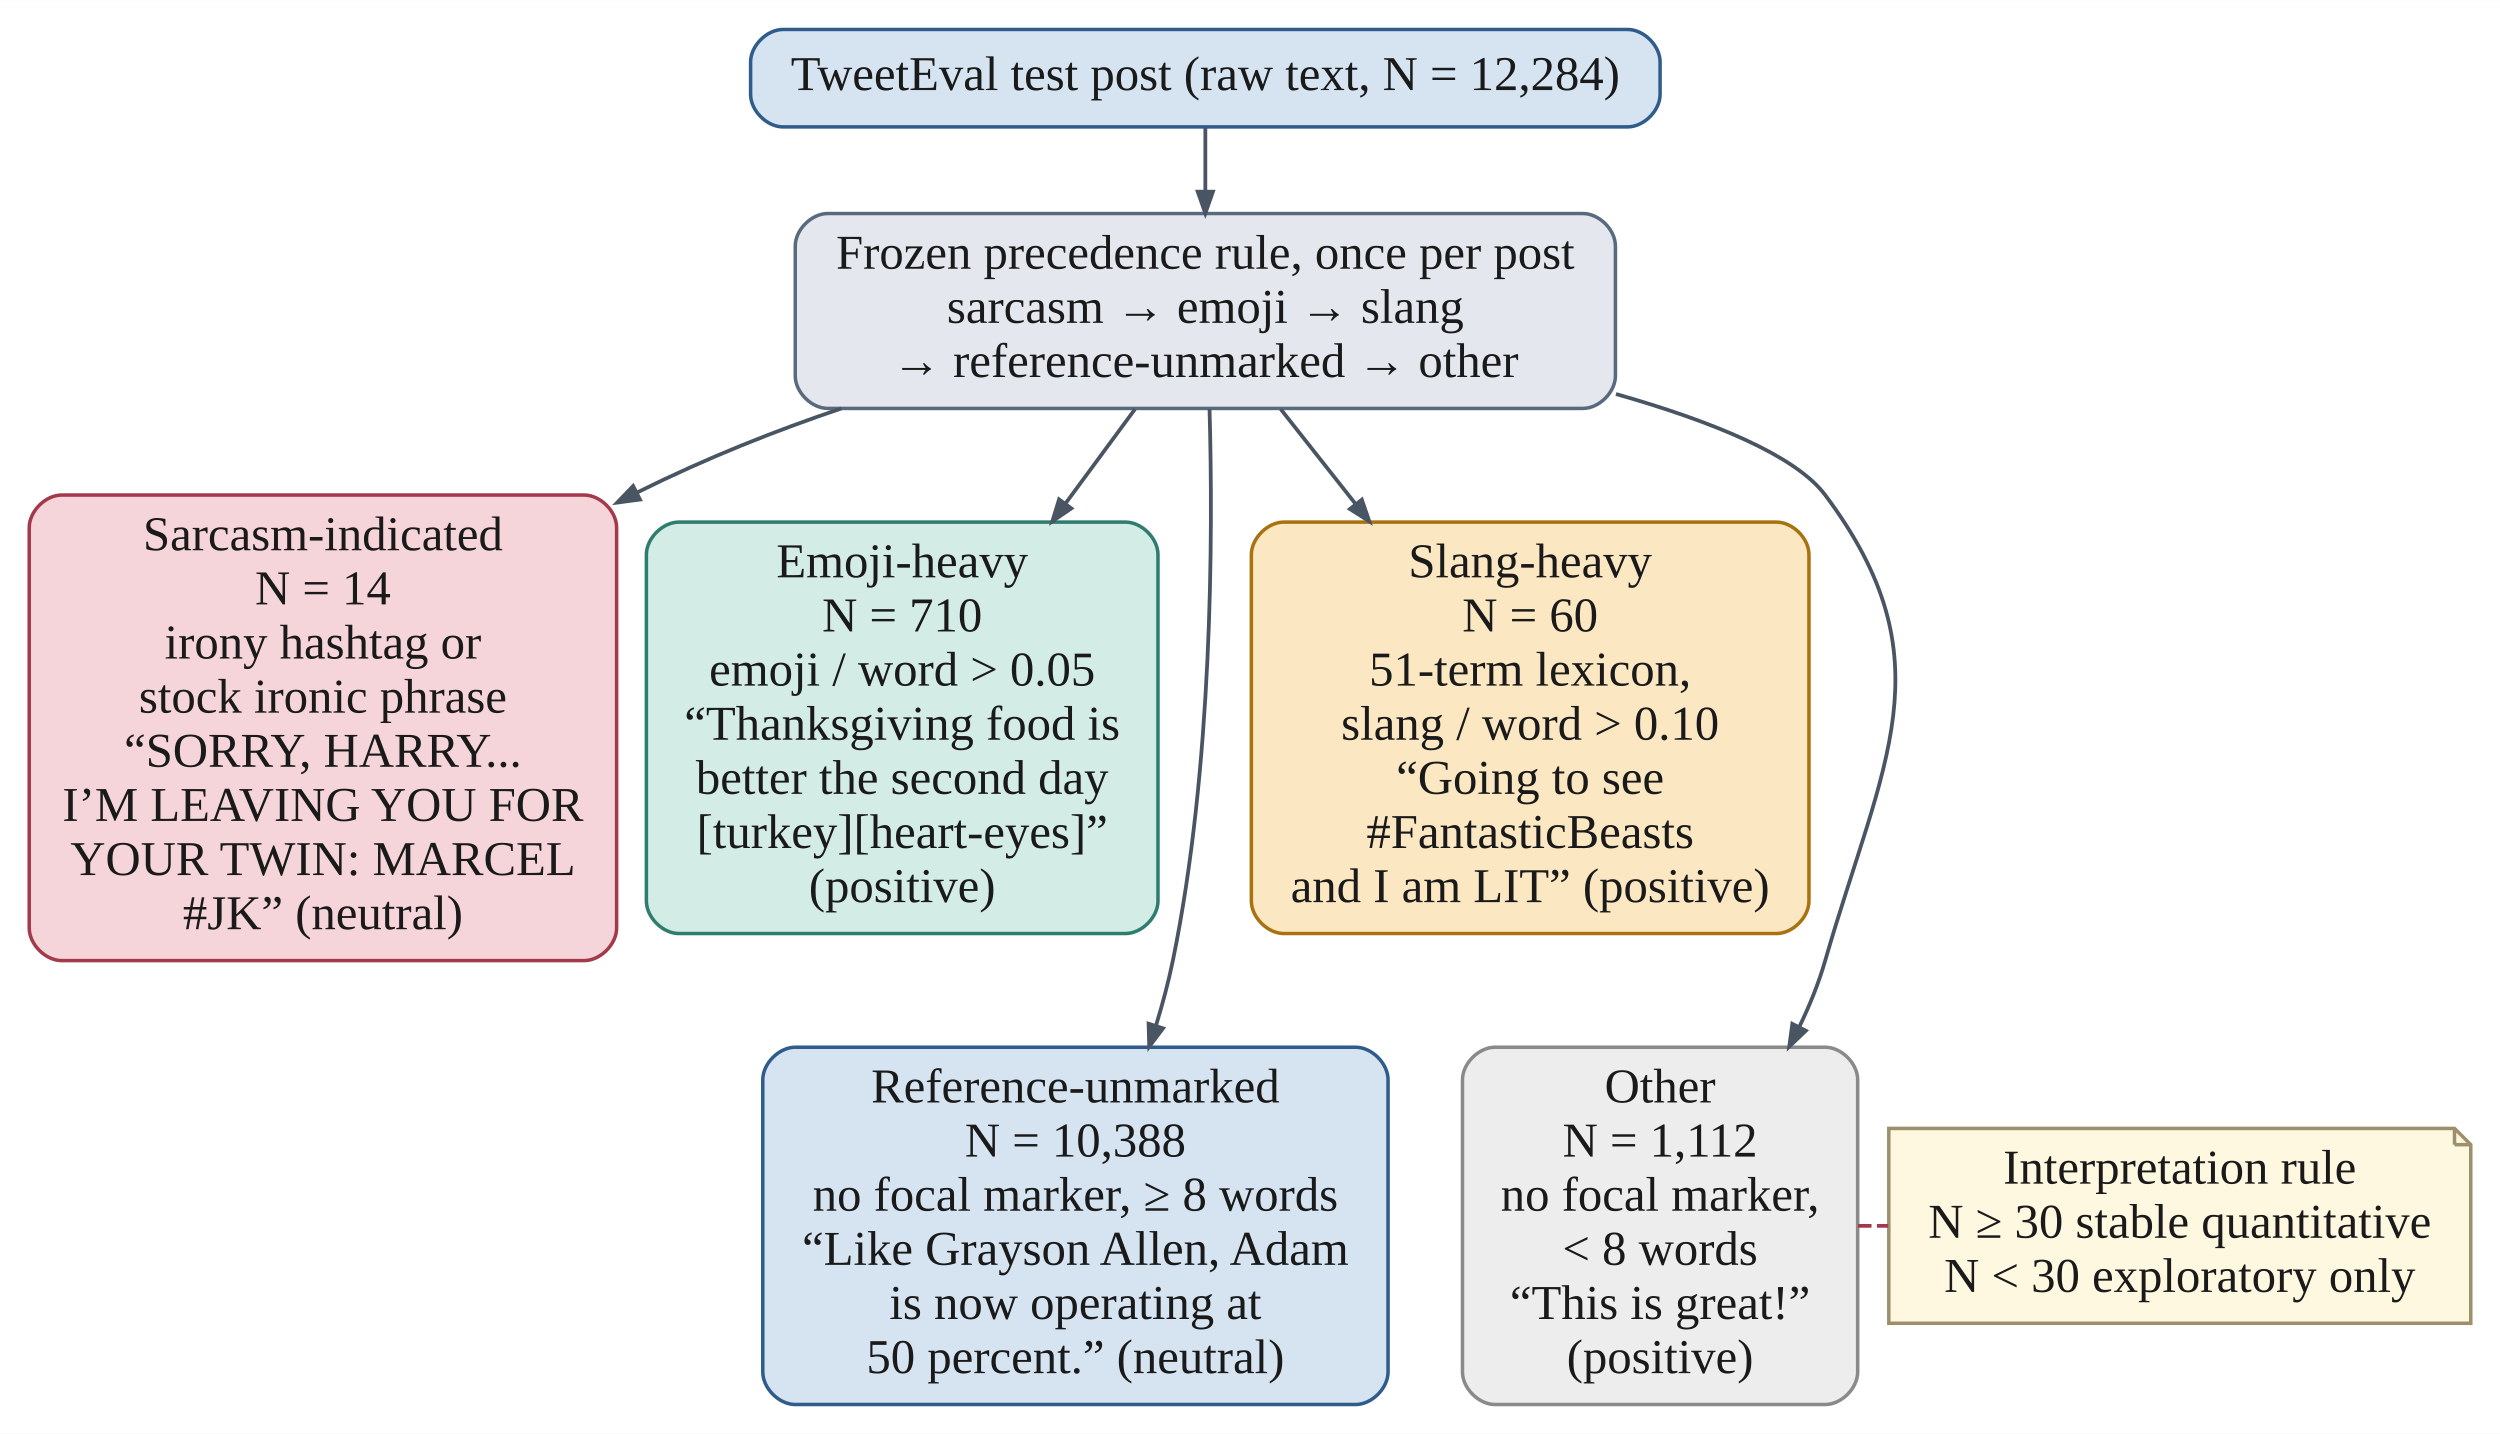
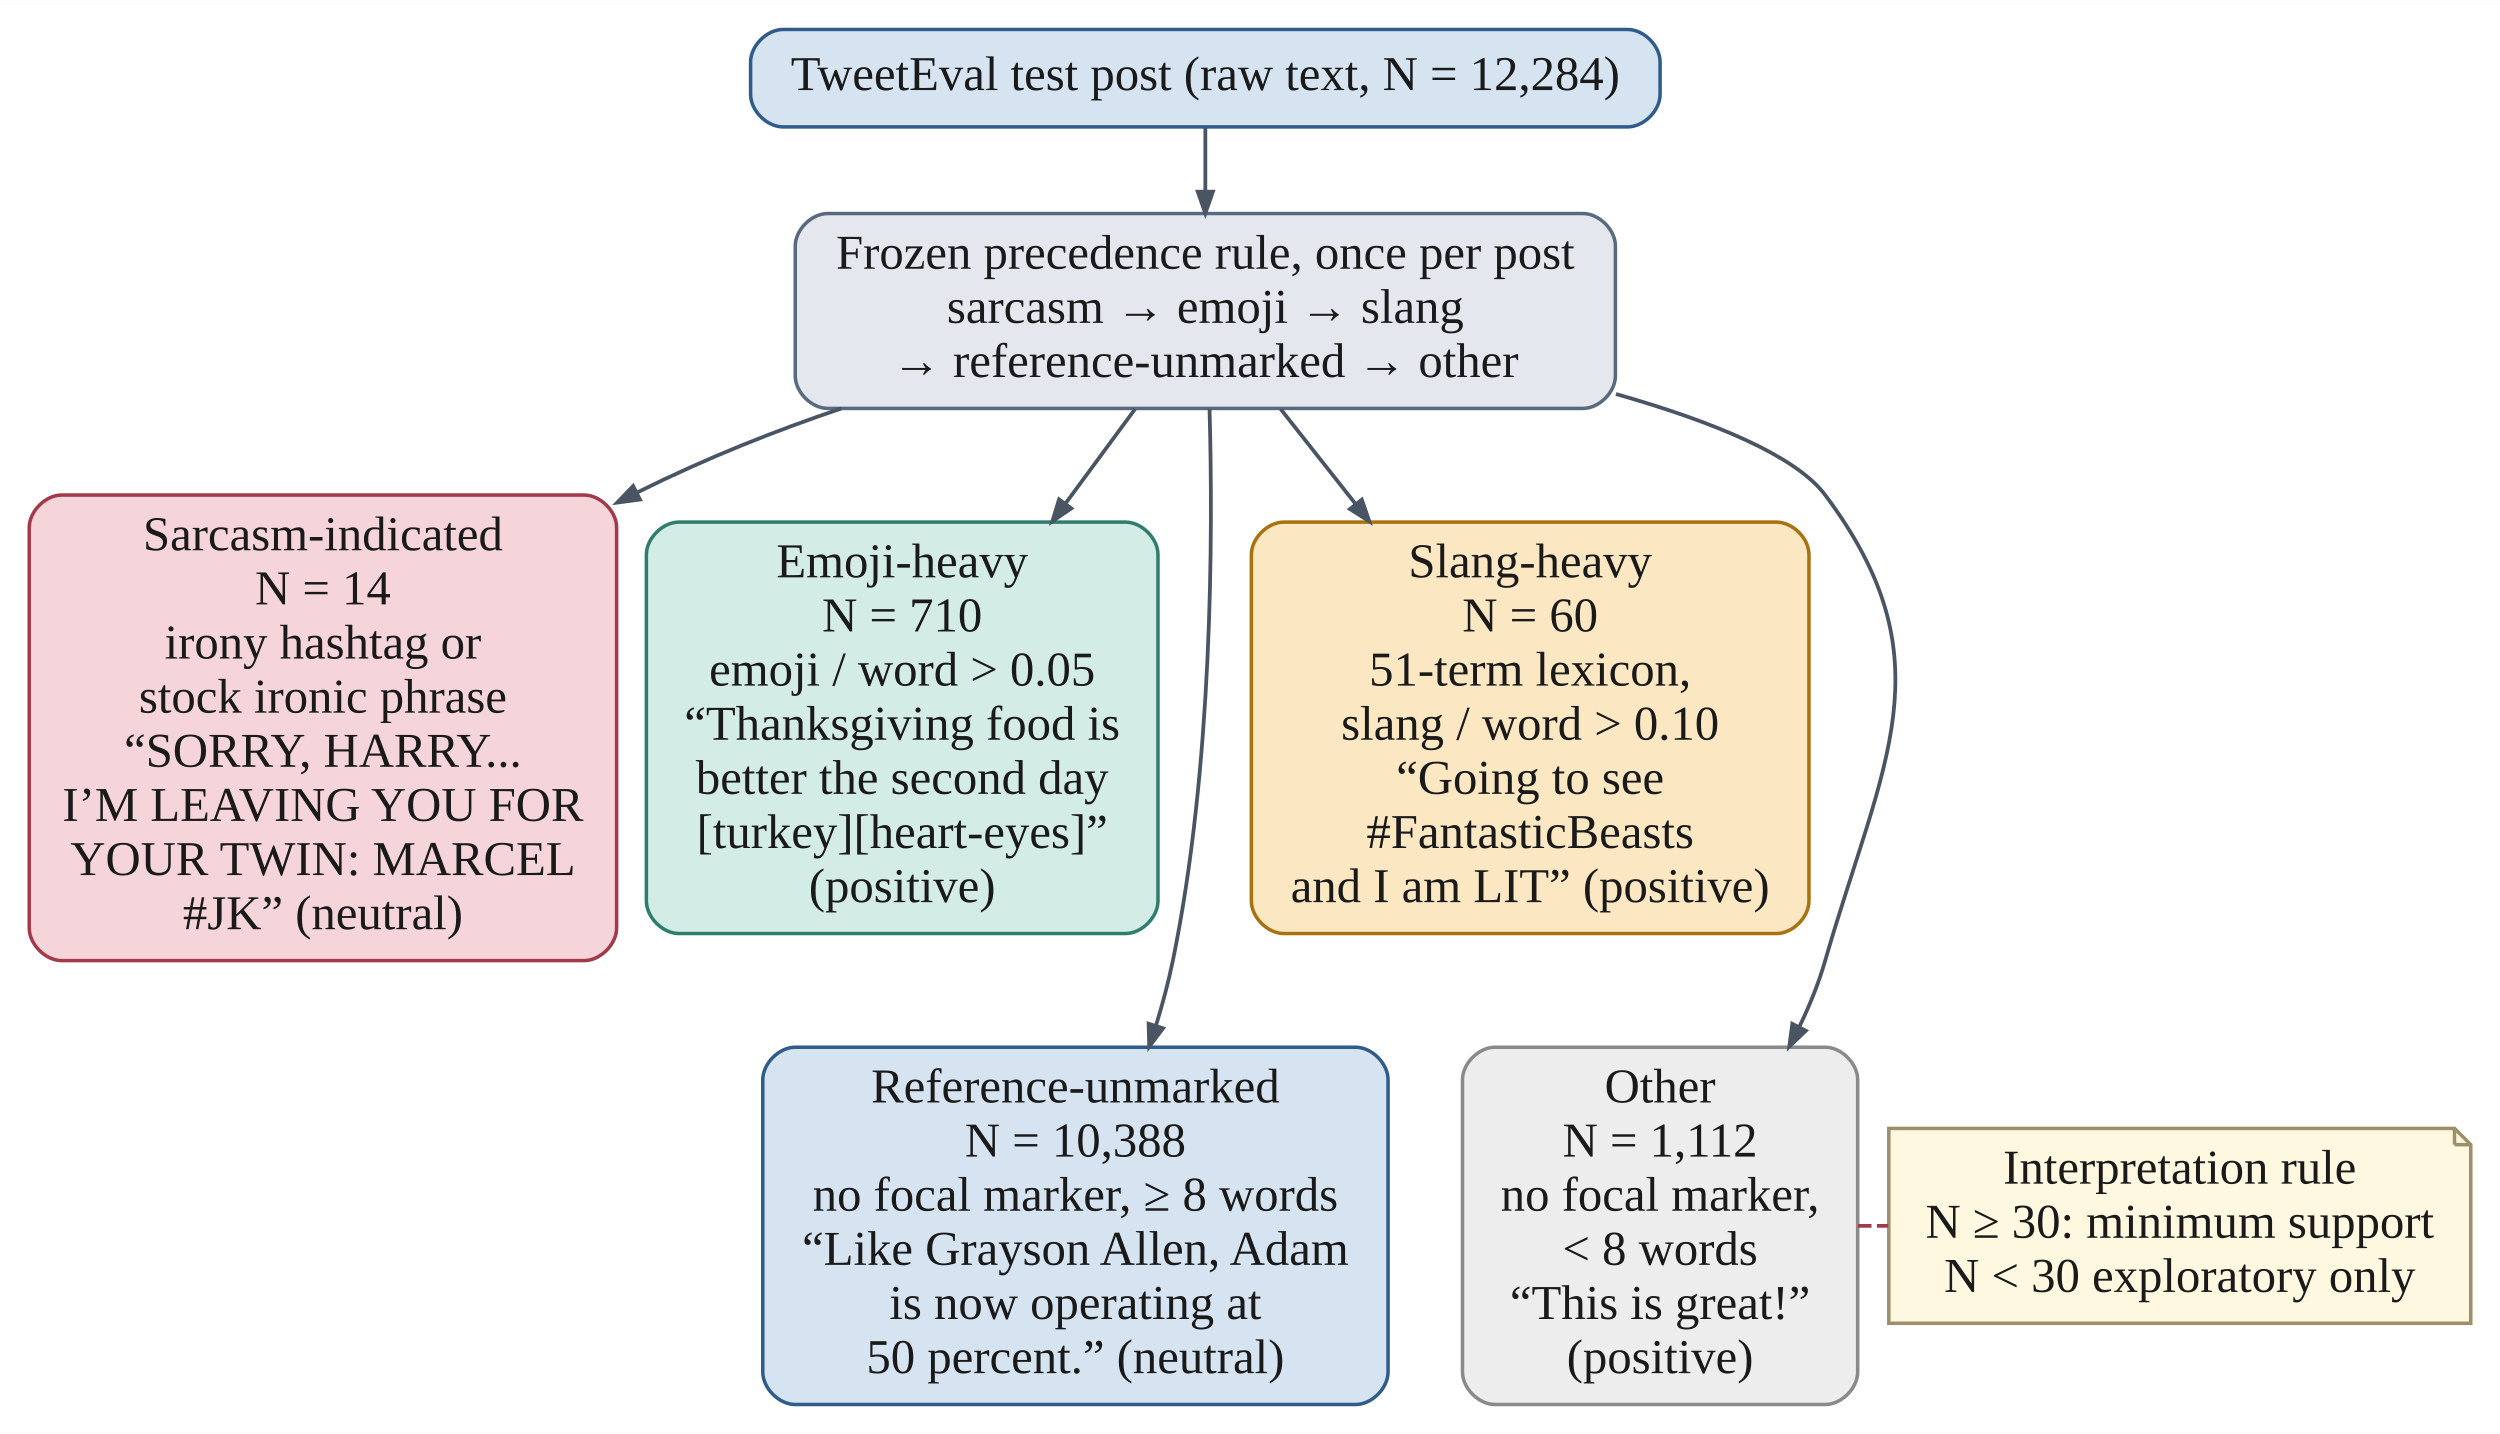
<svg xmlns="http://www.w3.org/2000/svg" width="924pt" height="530pt" viewBox="0.00 0.00 923.60 529.60">
  <g id="graph0" class="graph" transform="scale(1 1) rotate(0) translate(10.8 518.8)">
    <polygon fill="white" stroke="transparent" points="-10.8,10.8 -10.8,-518.8 912.8,-518.8 912.8,10.8 -10.8,10.8" />
    <g id="node1" class="node">
      <path fill="#d6e4f2" stroke="#2f5c8a" stroke-width="1.3" d="M590.5,-508C590.5,-508 278.5,-508 278.5,-508 272.5,-508 266.5,-502 266.5,-496 266.5,-496 266.5,-484 266.5,-484 266.5,-478 272.5,-472 278.5,-472 278.5,-472 590.5,-472 590.5,-472 596.5,-472 602.5,-478 602.5,-484 602.5,-484 602.5,-496 602.5,-496 602.5,-502 596.5,-508 590.5,-508" />
      <text text-anchor="middle" x="434.5" y="-485.6" font-family="Times New Roman" font-size="18.00" fill="#1a1a1a">TweetEval test post (raw text, N = 12,284)</text>
    </g>
    <g id="node2" class="node">
      <path fill="#e4e8ee" stroke="#5a6a7e" stroke-width="1.3" d="M574,-440C574,-440 295,-440 295,-440 289,-440 283,-434 283,-428 283,-428 283,-380 283,-380 283,-374 289,-368 295,-368 295,-368 574,-368 574,-368 580,-368 586,-374 586,-380 586,-380 586,-428 586,-428 586,-434 580,-440 574,-440" />
      <text text-anchor="middle" x="434.5" y="-419.6" font-family="Times New Roman" font-size="18.00" fill="#1a1a1a">Frozen precedence rule, once per post</text>
      <text text-anchor="middle" x="434.5" y="-399.6" font-family="Times New Roman" font-size="18.00" fill="#1a1a1a">sarcasm → emoji → slang</text>
      <text text-anchor="middle" x="434.5" y="-379.6" font-family="Times New Roman" font-size="18.00" fill="#1a1a1a">→ reference-unmarked → other</text>
    </g>
    <g id="edge1" class="edge">
      <path fill="none" stroke="#4a5563" stroke-width="1.4" d="M434.5,-471.6C434.5,-464.75 434.5,-456.55 434.5,-448.29" />
      <polygon fill="#4a5563" stroke="#4a5563" stroke-width="1.4" points="437.3,-448.06 434.5,-440.06 431.7,-448.06 437.3,-448.06" />
    </g>
    <g id="node3" class="node">
      <path fill="#f6d5da" stroke="#a33a4b" stroke-width="1.3" d="M205,-336C205,-336 12,-336 12,-336 6,-336 0,-330 0,-324 0,-324 0,-176 0,-176 0,-170 6,-164 12,-164 12,-164 205,-164 205,-164 211,-164 217,-170 217,-176 217,-176 217,-324 217,-324 217,-330 211,-336 205,-336" />
      <text text-anchor="middle" x="108.5" y="-315.6" font-family="Times New Roman" font-size="18.00" fill="#1a1a1a">Sarcasm-indicated</text>
      <text text-anchor="middle" x="108.5" y="-295.6" font-family="Times New Roman" font-size="18.00" fill="#1a1a1a">N = 14</text>
      <text text-anchor="middle" x="108.5" y="-275.6" font-family="Times New Roman" font-size="18.00" fill="#1a1a1a">irony hashtag or</text>
      <text text-anchor="middle" x="108.5" y="-255.6" font-family="Times New Roman" font-size="18.00" fill="#1a1a1a">stock ironic phrase</text>
      <text text-anchor="middle" x="108.5" y="-235.6" font-family="Times New Roman" font-size="18.00" fill="#1a1a1a">“SORRY, HARRY...</text>
      <text text-anchor="middle" x="108.5" y="-215.6" font-family="Times New Roman" font-size="18.00" fill="#1a1a1a">I’M LEAVING YOU FOR</text>
      <text text-anchor="middle" x="108.5" y="-195.6" font-family="Times New Roman" font-size="18.00" fill="#1a1a1a">YOUR TWIN: MARCEL</text>
      <text text-anchor="middle" x="108.5" y="-175.6" font-family="Times New Roman" font-size="18.00" fill="#1a1a1a">#JK” (neutral)</text>
    </g>
    <g id="edge2" class="edge">
      <path fill="none" stroke="#4a5563" stroke-width="1.4" d="M300.03,-367.99C275.84,-359.79 251.14,-350.14 224.43,-336.87" />
      <polygon fill="#4a5563" stroke="#4a5563" stroke-width="1.4" points="225.63,-334.33 217.22,-333.22 223.1,-339.33 225.63,-334.33" />
    </g>
    <g id="node4" class="node">
      <path fill="#d3ece6" stroke="#2e7d6e" stroke-width="1.3" d="M405,-326C405,-326 240,-326 240,-326 234,-326 228,-320 228,-314 228,-314 228,-186 228,-186 228,-180 234,-174 240,-174 240,-174 405,-174 405,-174 411,-174 417,-180 417,-186 417,-186 417,-314 417,-314 417,-320 411,-326 405,-326" />
      <text text-anchor="middle" x="322.5" y="-305.6" font-family="Times New Roman" font-size="18.00" fill="#1a1a1a">Emoji-heavy</text>
      <text text-anchor="middle" x="322.5" y="-285.6" font-family="Times New Roman" font-size="18.00" fill="#1a1a1a">N = 710</text>
      <text text-anchor="middle" x="322.5" y="-265.6" font-family="Times New Roman" font-size="18.00" fill="#1a1a1a">emoji / word &gt; 0.05</text>
      <text text-anchor="middle" x="322.5" y="-245.6" font-family="Times New Roman" font-size="18.00" fill="#1a1a1a">“Thanksgiving food is</text>
      <text text-anchor="middle" x="322.5" y="-225.6" font-family="Times New Roman" font-size="18.00" fill="#1a1a1a">better the second day</text>
      <text text-anchor="middle" x="322.5" y="-205.6" font-family="Times New Roman" font-size="18.00" fill="#1a1a1a">[turkey][heart-eyes]”</text>
      <text text-anchor="middle" x="322.5" y="-185.6" font-family="Times New Roman" font-size="18.00" fill="#1a1a1a">(positive)</text>
    </g>
    <g id="edge3" class="edge">
      <path fill="none" stroke="#4a5563" stroke-width="1.4" d="M408.52,-367.75C400.71,-357.14 391.79,-345.03 382.72,-332.72" />
      <polygon fill="#4a5563" stroke="#4a5563" stroke-width="1.4" points="384.97,-331.06 377.97,-326.28 380.46,-334.38 384.97,-331.06" />
    </g>
    <g id="node5" class="node">
      <path fill="#fbe7c2" stroke="#a8720f" stroke-width="1.3" d="M645.5,-326C645.5,-326 463.5,-326 463.5,-326 457.5,-326 451.5,-320 451.5,-314 451.5,-314 451.5,-186 451.5,-186 451.5,-180 457.5,-174 463.5,-174 463.5,-174 645.5,-174 645.5,-174 651.5,-174 657.5,-180 657.5,-186 657.5,-186 657.5,-314 657.5,-314 657.5,-320 651.5,-326 645.5,-326" />
      <text text-anchor="middle" x="554.5" y="-305.6" font-family="Times New Roman" font-size="18.00" fill="#1a1a1a">Slang-heavy</text>
      <text text-anchor="middle" x="554.5" y="-285.6" font-family="Times New Roman" font-size="18.00" fill="#1a1a1a">N = 60</text>
      <text text-anchor="middle" x="554.5" y="-265.6" font-family="Times New Roman" font-size="18.00" fill="#1a1a1a">51-term lexicon,</text>
      <text text-anchor="middle" x="554.5" y="-245.6" font-family="Times New Roman" font-size="18.00" fill="#1a1a1a">slang / word &gt; 0.10</text>
      <text text-anchor="middle" x="554.5" y="-225.6" font-family="Times New Roman" font-size="18.00" fill="#1a1a1a">“Going to see</text>
      <text text-anchor="middle" x="554.5" y="-205.6" font-family="Times New Roman" font-size="18.00" fill="#1a1a1a">#FantasticBeasts</text>
      <text text-anchor="middle" x="554.5" y="-185.6" font-family="Times New Roman" font-size="18.00" fill="#1a1a1a">and I am LIT” (positive)</text>
    </g>
    <g id="edge4" class="edge">
      <path fill="none" stroke="#4a5563" stroke-width="1.4" d="M462.33,-367.75C470.7,-357.14 480.26,-345.03 489.98,-332.72" />
      <polygon fill="#4a5563" stroke="#4a5563" stroke-width="1.4" points="492.31,-334.29 495.07,-326.28 487.92,-330.82 492.31,-334.29" />
    </g>
    <g id="node6" class="node">
      <path fill="#d6e4f2" stroke="#2f5c8a" stroke-width="1.3" d="M490,-132C490,-132 283,-132 283,-132 277,-132 271,-126 271,-120 271,-120 271,-12 271,-12 271,-6 277,0 283,0 283,0 490,0 490,0 496,0 502,-6 502,-12 502,-12 502,-120 502,-120 502,-126 496,-132 490,-132" />
      <text text-anchor="middle" x="386.5" y="-111.6" font-family="Times New Roman" font-size="18.00" fill="#1a1a1a">Reference-unmarked</text>
      <text text-anchor="middle" x="386.5" y="-91.6" font-family="Times New Roman" font-size="18.00" fill="#1a1a1a">N = 10,388</text>
      <text text-anchor="middle" x="386.5" y="-71.6" font-family="Times New Roman" font-size="18.00" fill="#1a1a1a">no focal marker, ≥ 8 words</text>
      <text text-anchor="middle" x="386.5" y="-51.6" font-family="Times New Roman" font-size="18.00" fill="#1a1a1a">“Like Grayson Allen, Adam</text>
      <text text-anchor="middle" x="386.5" y="-31.6" font-family="Times New Roman" font-size="18.00" fill="#1a1a1a">is now operating at</text>
      <text text-anchor="middle" x="386.5" y="-11.6" font-family="Times New Roman" font-size="18.00" fill="#1a1a1a">50 percent.” (neutral)</text>
    </g>
    <g id="edge5" class="edge">
      <path fill="none" stroke="#4a5563" stroke-width="1.4" d="M436.05,-367.75C437.37,-320.75 437.14,-235.21 422.5,-164 420.89,-156.15 418.74,-148.09 416.3,-140.13" />
      <polygon fill="#4a5563" stroke="#4a5563" stroke-width="1.4" points="418.87,-138.98 413.77,-132.21 413.54,-140.68 418.87,-138.98" />
    </g>
    <g id="node7" class="node">
      <path fill="#ededed" stroke="#8a8a8a" stroke-width="1.3" d="M663.5,-132C663.5,-132 541.5,-132 541.5,-132 535.5,-132 529.5,-126 529.5,-120 529.5,-120 529.5,-12 529.5,-12 529.5,-6 535.5,0 541.5,0 541.5,0 663.5,0 663.5,0 669.5,0 675.5,-6 675.5,-12 675.5,-12 675.5,-120 675.5,-120 675.5,-126 669.5,-132 663.5,-132" />
      <text text-anchor="middle" x="602.5" y="-111.6" font-family="Times New Roman" font-size="18.00" fill="#1a1a1a">Other</text>
      <text text-anchor="middle" x="602.5" y="-91.6" font-family="Times New Roman" font-size="18.00" fill="#1a1a1a">N = 1,112</text>
      <text text-anchor="middle" x="602.5" y="-71.6" font-family="Times New Roman" font-size="18.00" fill="#1a1a1a">no focal marker,</text>
      <text text-anchor="middle" x="602.5" y="-51.6" font-family="Times New Roman" font-size="18.00" fill="#1a1a1a">&lt; 8 words</text>
      <text text-anchor="middle" x="602.5" y="-31.6" font-family="Times New Roman" font-size="18.00" fill="#1a1a1a">“This is great!”</text>
      <text text-anchor="middle" x="602.5" y="-11.6" font-family="Times New Roman" font-size="18.00" fill="#1a1a1a">(positive)</text>
    </g>
    <g id="edge6" class="edge">
      <path fill="none" stroke="#4a5563" stroke-width="1.4" d="M586.2,-373.32C621.75,-363.2 652.51,-350.67 663.5,-336 709.34,-274.83 684.68,-237.45 663.5,-164 661.12,-155.73 657.8,-147.49 653.92,-139.5" />
      <polygon fill="#4a5563" stroke="#4a5563" stroke-width="1.4" points="656.35,-138.09 650.22,-132.23 651.36,-140.63 656.35,-138.09" />
    </g>
    <g id="node8" class="node">
      <polygon fill="#fff8e1" stroke="#9c8f6a" stroke-width="1.3" points="896,-102 687,-102 687,-30 902,-30 902,-96 896,-102" />
      <polyline fill="none" stroke="#9c8f6a" stroke-width="1.3" points="896,-102 896,-96 " />
      <polyline fill="none" stroke="#9c8f6a" stroke-width="1.3" points="902,-96 896,-96 " />
      <text text-anchor="middle" x="794.5" y="-81.6" font-family="Times New Roman" font-size="18.00" fill="#1a1a1a">Interpretation rule</text>
-       <text text-anchor="middle" x="794.5" y="-61.6" font-family="Times New Roman" font-size="18.00" fill="#1a1a1a">N ≥ 30 stable quantitative</text>
+       <text text-anchor="middle" x="794.5" y="-61.6" font-family="Times New Roman" font-size="18.00" fill="#1a1a1a">N ≥ 30: minimum support</text>
      <text text-anchor="middle" x="794.5" y="-41.6" font-family="Times New Roman" font-size="18.00" fill="#1a1a1a">N &lt; 30 exploratory only</text>
    </g>
    <g id="edge9" class="edge">
      <path fill="none" stroke="#a33a4b" stroke-width="1.4" stroke-dasharray="5,2" d="M675.62,-66C679.34,-66 683.05,-66 686.77,-66" />
    </g>
  </g>
</svg>
